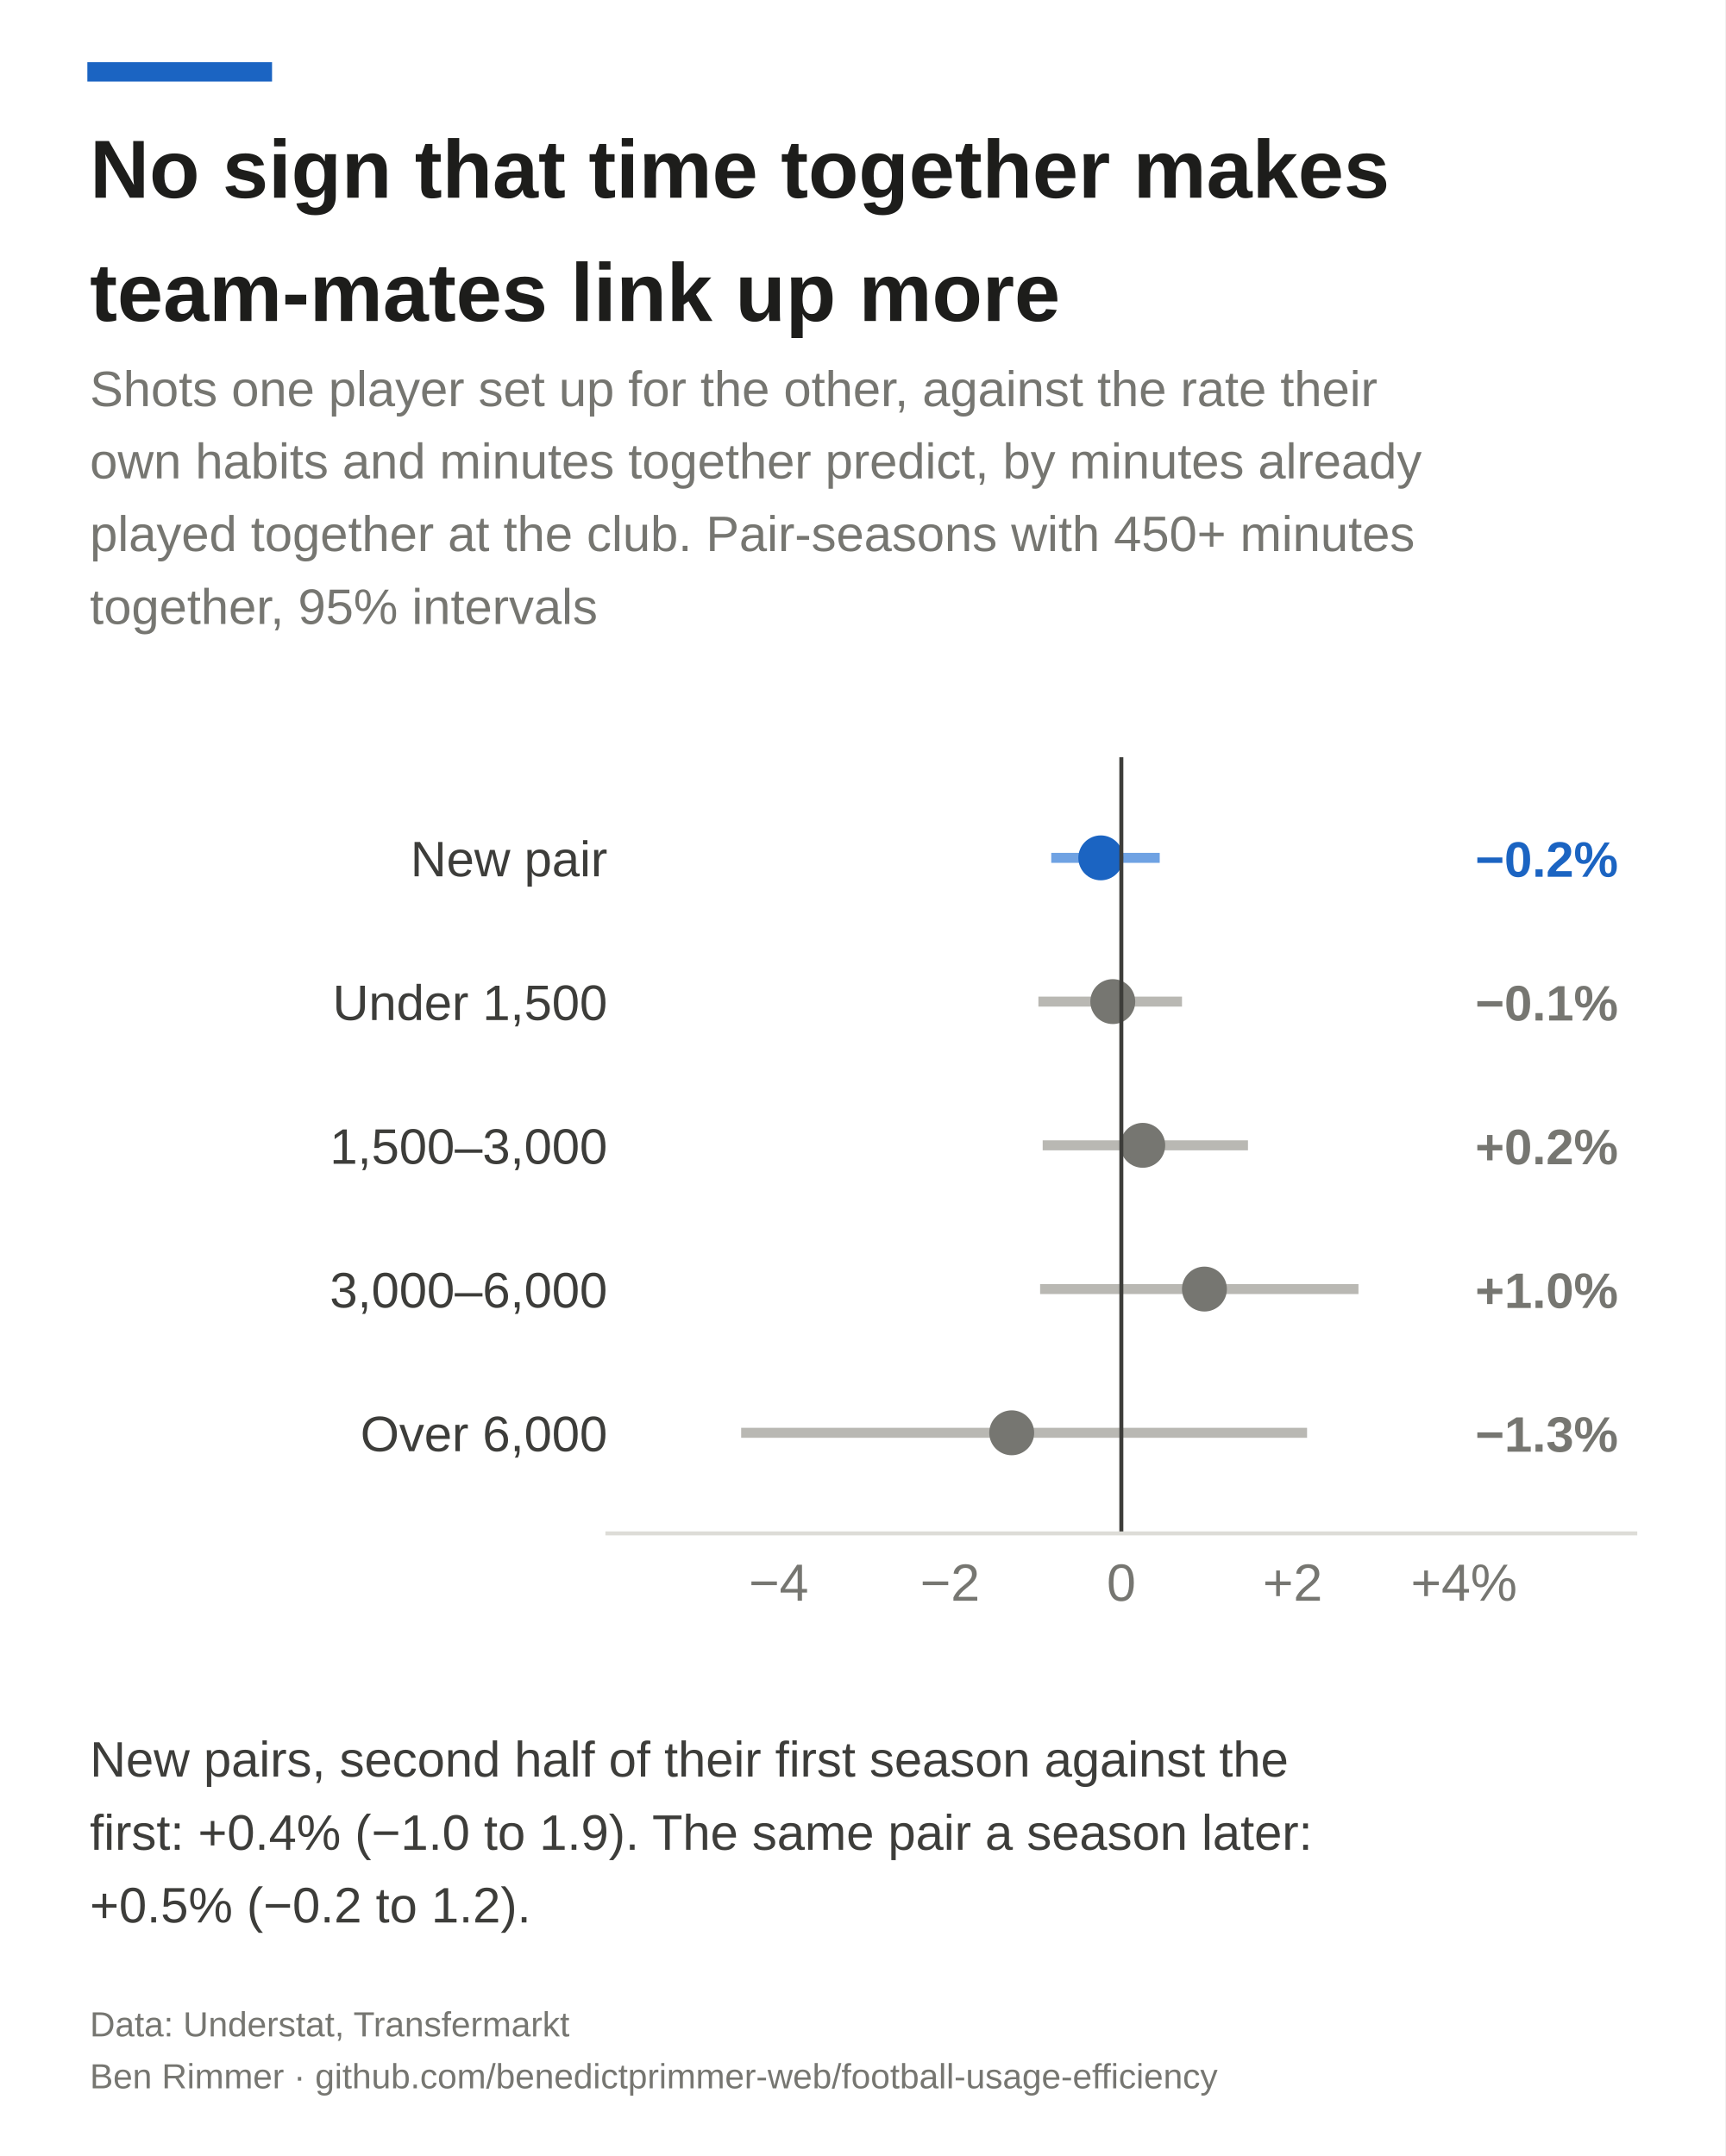
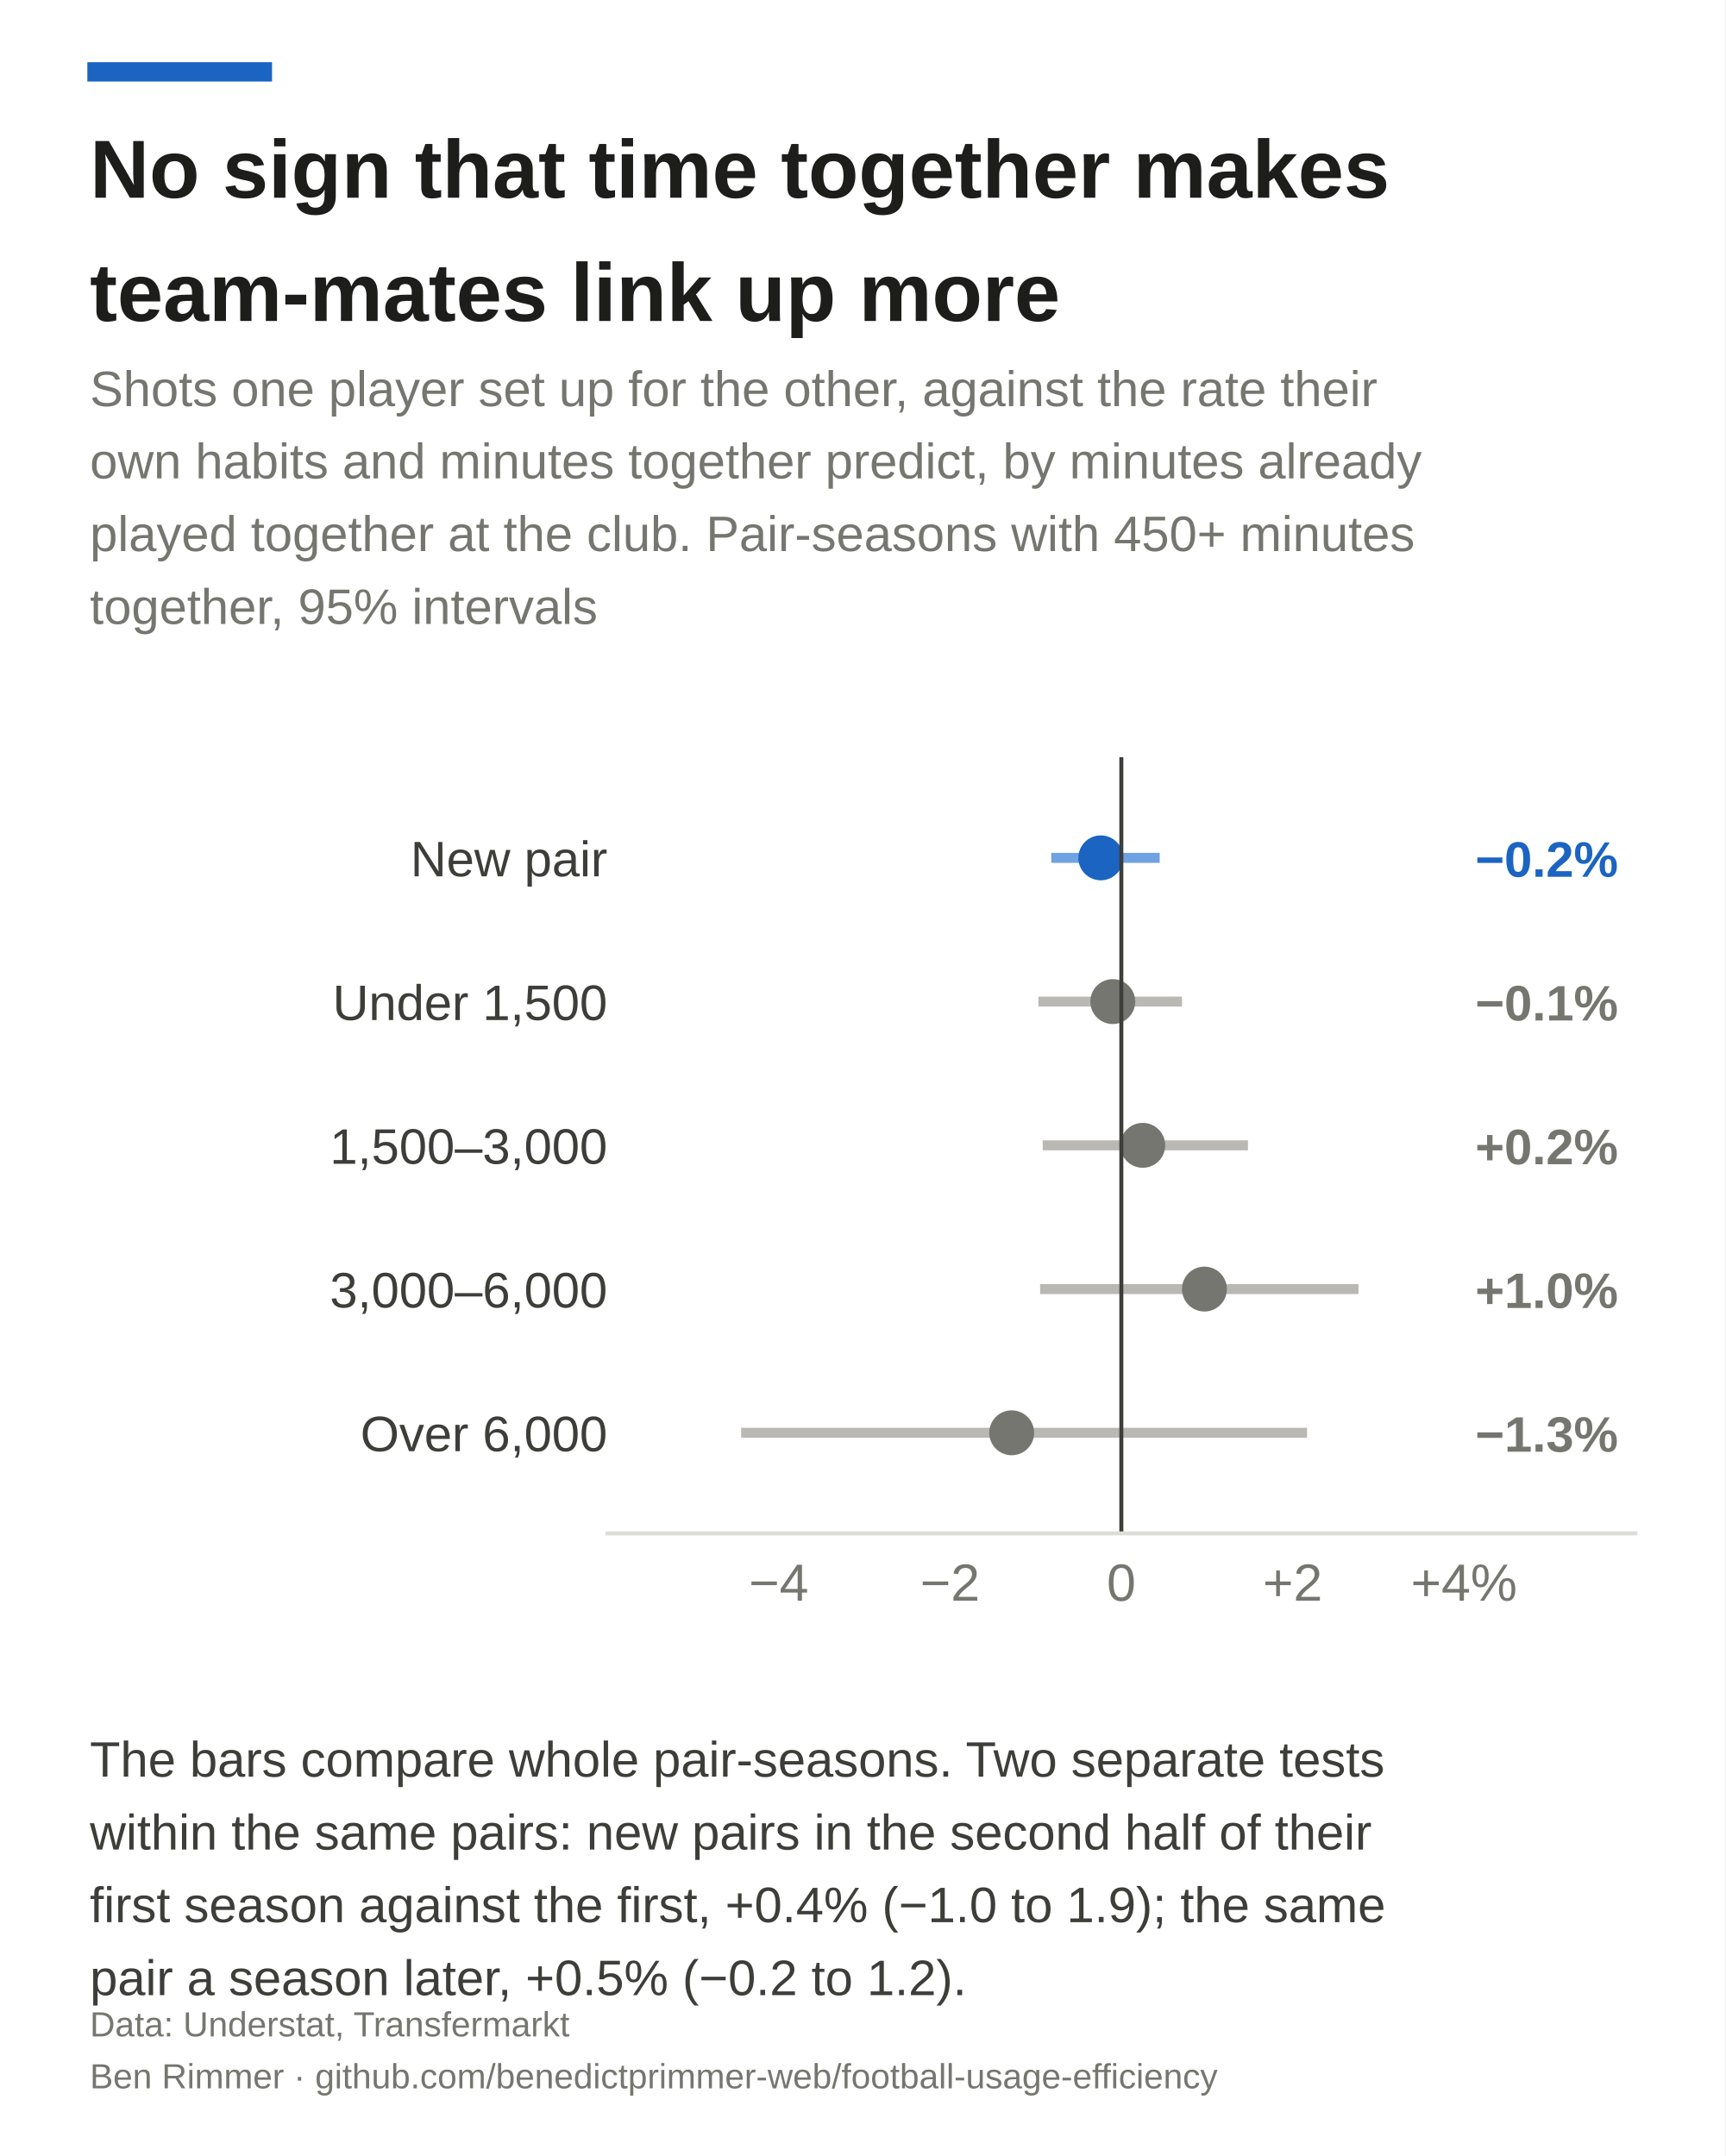
<svg xmlns="http://www.w3.org/2000/svg" xmlns:xlink="http://www.w3.org/1999/xlink" width="345.6pt" height="432pt" viewBox="0 0 345.6 432" version="1.1">
  <defs>
    <style type="text/css">*{stroke-linejoin: round; stroke-linecap: butt}</style>
  </defs>
  <g id="figure_1">
    <g id="patch_1">
      <path d="M 0 432  L 345.6 432  L 345.6 0  L 0 0  z " style="fill: #ffffff" />
    </g>
    <g id="axes_1">
      <g id="patch_2">
        <path d="M 121.68 307.25  L 327.6 307.25  L 327.6 151.73  L 121.68 151.73  z " style="fill: #ffffff" />
      </g>
      <g id="matplotlib.axis_1">
        <g id="xtick_1">
          <g id="line2d_1" />
          <g id="text_1">
            <text style="font-size: 10.5px; font-family: 'Helvetica Neue', 'Arial', 'DejaVu Sans'; text-anchor: middle; fill: #767671" x="156" y="320.746" transform="rotate(-0 156 320.746)">−4</text>
          </g>
        </g>
        <g id="xtick_2">
          <g id="line2d_2" />
          <g id="text_2">
            <text style="font-size: 10.5px; font-family: 'Helvetica Neue', 'Arial', 'DejaVu Sans'; text-anchor: middle; fill: #767671" x="190.32" y="320.746" transform="rotate(-0 190.32 320.746)">−2</text>
          </g>
        </g>
        <g id="xtick_3">
          <g id="line2d_3" />
          <g id="text_3">
            <text style="font-size: 10.5px; font-family: 'Helvetica Neue', 'Arial', 'DejaVu Sans'; text-anchor: middle; fill: #767671" x="224.64" y="320.746" transform="rotate(-0 224.64 320.746)">0</text>
          </g>
        </g>
        <g id="xtick_4">
          <g id="line2d_4" />
          <g id="text_4">
            <text style="font-size: 10.5px; font-family: 'Helvetica Neue', 'Arial', 'DejaVu Sans'; text-anchor: middle; fill: #767671" x="258.96" y="320.746" transform="rotate(-0 258.96 320.746)">+2</text>
          </g>
        </g>
        <g id="xtick_5">
          <g id="line2d_5" />
          <g id="text_5">
            <text style="font-size: 10.5px; font-family: 'Helvetica Neue', 'Arial', 'DejaVu Sans'; text-anchor: middle; fill: #767671" x="293.28" y="320.746" transform="rotate(-0 293.28 320.746)">+4%</text>
          </g>
        </g>
      </g>
      <g id="matplotlib.axis_2" />
      <g id="line2d_6">
        <path d="M 211.598 171.89  L 231.332 171.89  " clip-path="url(#p9481cc9db6)" style="fill: none; stroke: #6fa2e3; stroke-width: 2; stroke-linecap: square" />
      </g>
      <g id="line2d_7">
        <defs>
          <path id="mad3448399a" d="M 0 4  C 1.061 4 2.078 3.579 2.828 2.828  C 3.579 2.078 4 1.061 4 0  C 4 -1.061 3.579 -2.078 2.828 -2.828  C 2.078 -3.579 1.061 -4 0 -4  C -1.061 -4 -2.078 -3.579 -2.828 -2.828  C -3.579 -2.078 -4 -1.061 -4 0  C -4 1.061 -3.579 2.078 -2.828 2.828  C -2.078 3.579 -1.061 4 0 4  z " style="stroke: #1b64c2" />
        </defs>
        <g clip-path="url(#p9481cc9db6)">
          <use xlink:href="#mad3448399a" x="220.522" y="171.89" style="fill: #1b64c2; stroke: #1b64c2" />
        </g>
      </g>
      <g id="line2d_8">
        <path d="M 209.024 200.69  L 235.794 200.69  " clip-path="url(#p9481cc9db6)" style="fill: none; stroke: #b9b8b3; stroke-width: 2; stroke-linecap: square" />
      </g>
      <g id="line2d_9">
        <defs>
          <path id="m25c8d08dfc" d="M 0 4  C 1.061 4 2.078 3.579 2.828 2.828  C 3.579 2.078 4 1.061 4 0  C 4 -1.061 3.579 -2.078 2.828 -2.828  C 2.078 -3.579 1.061 -4 0 -4  C -1.061 -4 -2.078 -3.579 -2.828 -2.828  C -3.579 -2.078 -4 -1.061 -4 0  C -4 1.061 -3.579 2.078 -2.828 2.828  C -2.078 3.579 -1.061 4 0 4  z " style="stroke: #767671" />
        </defs>
        <g clip-path="url(#p9481cc9db6)">
          <use xlink:href="#m25c8d08dfc" x="222.924" y="200.69" style="fill: #767671; stroke: #767671" />
        </g>
      </g>
      <g id="line2d_10">
        <path d="M 209.882 229.49  L 249.007 229.49  " clip-path="url(#p9481cc9db6)" style="fill: none; stroke: #b9b8b3; stroke-width: 2; stroke-linecap: square" />
      </g>
      <g id="line2d_11">
        <g clip-path="url(#p9481cc9db6)">
          <use xlink:href="#m25c8d08dfc" x="228.93" y="229.49" style="fill: #767671; stroke: #767671" />
        </g>
      </g>
      <g id="line2d_12">
        <path d="M 209.368 258.29  L 271.144 258.29  " clip-path="url(#p9481cc9db6)" style="fill: none; stroke: #b9b8b3; stroke-width: 2; stroke-linecap: square" />
      </g>
      <g id="line2d_13">
        <g clip-path="url(#p9481cc9db6)">
          <use xlink:href="#m25c8d08dfc" x="241.285" y="258.29" style="fill: #767671; stroke: #767671" />
        </g>
      </g>
      <g id="line2d_14">
        <path d="M 149.479 287.09  L 260.848 287.09  " clip-path="url(#p9481cc9db6)" style="fill: none; stroke: #b9b8b3; stroke-width: 2; stroke-linecap: square" />
      </g>
      <g id="line2d_15">
        <g clip-path="url(#p9481cc9db6)">
          <use xlink:href="#m25c8d08dfc" x="202.675" y="287.09" style="fill: #767671; stroke: #767671" />
        </g>
      </g>
      <g id="line2d_16">
        <path d="M 224.64 307.25  L 224.64 151.73  " clip-path="url(#p9481cc9db6)" style="fill: none; stroke: #3d3d3a; stroke-width: 0.8; stroke-linecap: square" />
      </g>
      <g id="patch_3">
        <path d="M 121.68 307.25  L 327.6 307.25  " style="fill: none; stroke: #dddcd7; stroke-width: 0.8; stroke-linejoin: miter; stroke-linecap: square" />
      </g>
      <g id="text_6">
        <text style="font-size: 10px; font-family: 'Helvetica Neue', 'Arial', 'DejaVu Sans'; text-anchor: end; fill: #3d3d3a" x="121.68" y="175.585" transform="rotate(-0 121.68 175.585)">New pair  </text>
      </g>
      <g id="text_7">
        <text style="font-weight: 700; font-size: 10px; font-family: 'Helvetica Neue', 'Arial', 'DejaVu Sans'; text-anchor: end; fill: #1b64c2" x="324.168" y="175.68" transform="rotate(-0 324.168 175.68)">−0.2%</text>
      </g>
      <g id="text_8">
        <text style="font-size: 10px; font-family: 'Helvetica Neue', 'Arial', 'DejaVu Sans'; text-anchor: end; fill: #3d3d3a" x="121.68" y="204.385" transform="rotate(-0 121.68 204.385)">Under 1,500  </text>
      </g>
      <g id="text_9">
        <text style="font-weight: 700; font-size: 10px; font-family: 'Helvetica Neue', 'Arial', 'DejaVu Sans'; text-anchor: end; fill: #767671" x="324.168" y="204.48" transform="rotate(-0 324.168 204.48)">−0.1%</text>
      </g>
      <g id="text_10">
        <text style="font-size: 10px; font-family: 'Helvetica Neue', 'Arial', 'DejaVu Sans'; text-anchor: end; fill: #3d3d3a" x="121.68" y="233.185" transform="rotate(-0 121.68 233.185)">1,500–3,000  </text>
      </g>
      <g id="text_11">
        <text style="font-weight: 700; font-size: 10px; font-family: 'Helvetica Neue', 'Arial', 'DejaVu Sans'; text-anchor: end; fill: #767671" x="324.168" y="233.28" transform="rotate(-0 324.168 233.28)">+0.2%</text>
      </g>
      <g id="text_12">
        <text style="font-size: 10px; font-family: 'Helvetica Neue', 'Arial', 'DejaVu Sans'; text-anchor: end; fill: #3d3d3a" x="121.68" y="261.985" transform="rotate(-0 121.68 261.985)">3,000–6,000  </text>
      </g>
      <g id="text_13">
        <text style="font-weight: 700; font-size: 10px; font-family: 'Helvetica Neue', 'Arial', 'DejaVu Sans'; text-anchor: end; fill: #767671" x="324.168" y="262.08" transform="rotate(-0 324.168 262.08)">+1.0%</text>
      </g>
      <g id="text_14">
        <text style="font-size: 10px; font-family: 'Helvetica Neue', 'Arial', 'DejaVu Sans'; text-anchor: end; fill: #3d3d3a" x="121.68" y="290.785" transform="rotate(-0 121.68 290.785)">Over 6,000  </text>
      </g>
      <g id="text_15">
        <text style="font-weight: 700; font-size: 10px; font-family: 'Helvetica Neue', 'Arial', 'DejaVu Sans'; text-anchor: end; fill: #767671" x="324.168" y="290.88" transform="rotate(-0 324.168 290.88)">−1.3%</text>
      </g>
    </g>
    <g id="patch_4">
      <path d="M 18 15.84  L 54 15.84  L 54 12.96  L 18 12.96  z " style="fill: #1b64c2; stroke: #1b64c2; stroke-linejoin: miter" />
    </g>
    <g id="text_16">
      <text style="font-weight: 700; font-size: 16.5px; font-family: 'Helvetica Neue', 'Arial', 'DejaVu Sans'; fill: #1d1d1b" transform="translate(18 39.61477)">No sign that time together makes</text>
      <text style="font-weight: 700; font-size: 16.5px; font-family: 'Helvetica Neue', 'Arial', 'DejaVu Sans'; fill: #1d1d1b" transform="translate(18 64.31578)">team-mates link up more</text>
    </g>
    <g id="text_17">
      <text style="font-size: 10px; font-family: 'Helvetica Neue', 'Arial', 'DejaVu Sans'; fill: #767671" transform="translate(18 81.38062)">Shots one player set up for the other, against the rate their</text>
      <text style="font-size: 10px; font-family: 'Helvetica Neue', 'Arial', 'DejaVu Sans'; fill: #767671" transform="translate(18 95.85875)">own habits and minutes together predict, by minutes already</text>
      <text style="font-size: 10px; font-family: 'Helvetica Neue', 'Arial', 'DejaVu Sans'; fill: #767671" transform="translate(18 110.4213)">played together at the club. Pair-seasons with 450+ minutes</text>
      <text style="font-size: 10px; font-family: 'Helvetica Neue', 'Arial', 'DejaVu Sans'; fill: #767671" transform="translate(18 125.0236)">together, 95% intervals</text>
    </g>
    <g id="text_18">
      <text style="font-size: 7px; font-family: 'Helvetica Neue', 'Arial', 'DejaVu Sans'; fill: #767671" transform="translate(18 408.0341)">Data: Understat, Transfermarkt</text>
      <text style="font-size: 7px; font-family: 'Helvetica Neue', 'Arial', 'DejaVu Sans'; fill: #767671" transform="translate(18 418.4458)">Ben Rimmer · github.com/benedictprimmer-web/football-usage-efficiency</text>
    </g>
    <g id="text_19">
-       <text style="font-size: 10px; font-family: 'Helvetica Neue', 'Arial', 'DejaVu Sans'; fill: #3d3d3a" transform="translate(18 355.9761)">New pairs, second half of their first season against the</text>
-       <text style="font-size: 10px; font-family: 'Helvetica Neue', 'Arial', 'DejaVu Sans'; fill: #3d3d3a" transform="translate(18 370.6433)">first: +0.4% (−1.0 to 1.9). The same pair a season later:</text>
-       <text style="font-size: 10px; font-family: 'Helvetica Neue', 'Arial', 'DejaVu Sans'; fill: #3d3d3a" transform="translate(18 385.2058)">+0.5% (−0.2 to 1.2).</text>
+       <text style="font-size: 10px; font-family: 'Helvetica Neue', 'Arial', 'DejaVu Sans'; fill: #3d3d3a" transform="translate(18 355.9964)">The bars compare whole pair-seasons. Two separate tests</text>
+       <text style="font-size: 10px; font-family: 'Helvetica Neue', 'Arial', 'DejaVu Sans'; fill: #3d3d3a" transform="translate(18 370.5987)">within the same pairs: new pairs in the second half of their</text>
+       <text style="font-size: 10px; font-family: 'Helvetica Neue', 'Arial', 'DejaVu Sans'; fill: #3d3d3a" transform="translate(18 385.1456)">first season against the first, +0.4% (−1.0 to 1.9); the same</text>
+       <text style="font-size: 10px; font-family: 'Helvetica Neue', 'Arial', 'DejaVu Sans'; fill: #3d3d3a" transform="translate(18 399.7683)">pair a season later, +0.5% (−0.2 to 1.2).</text>
    </g>
  </g>
  <defs>
    <clipPath id="p9481cc9db6">
      <rect x="121.68" y="151.73" width="205.92" height="155.52" />
    </clipPath>
  </defs>
</svg>
